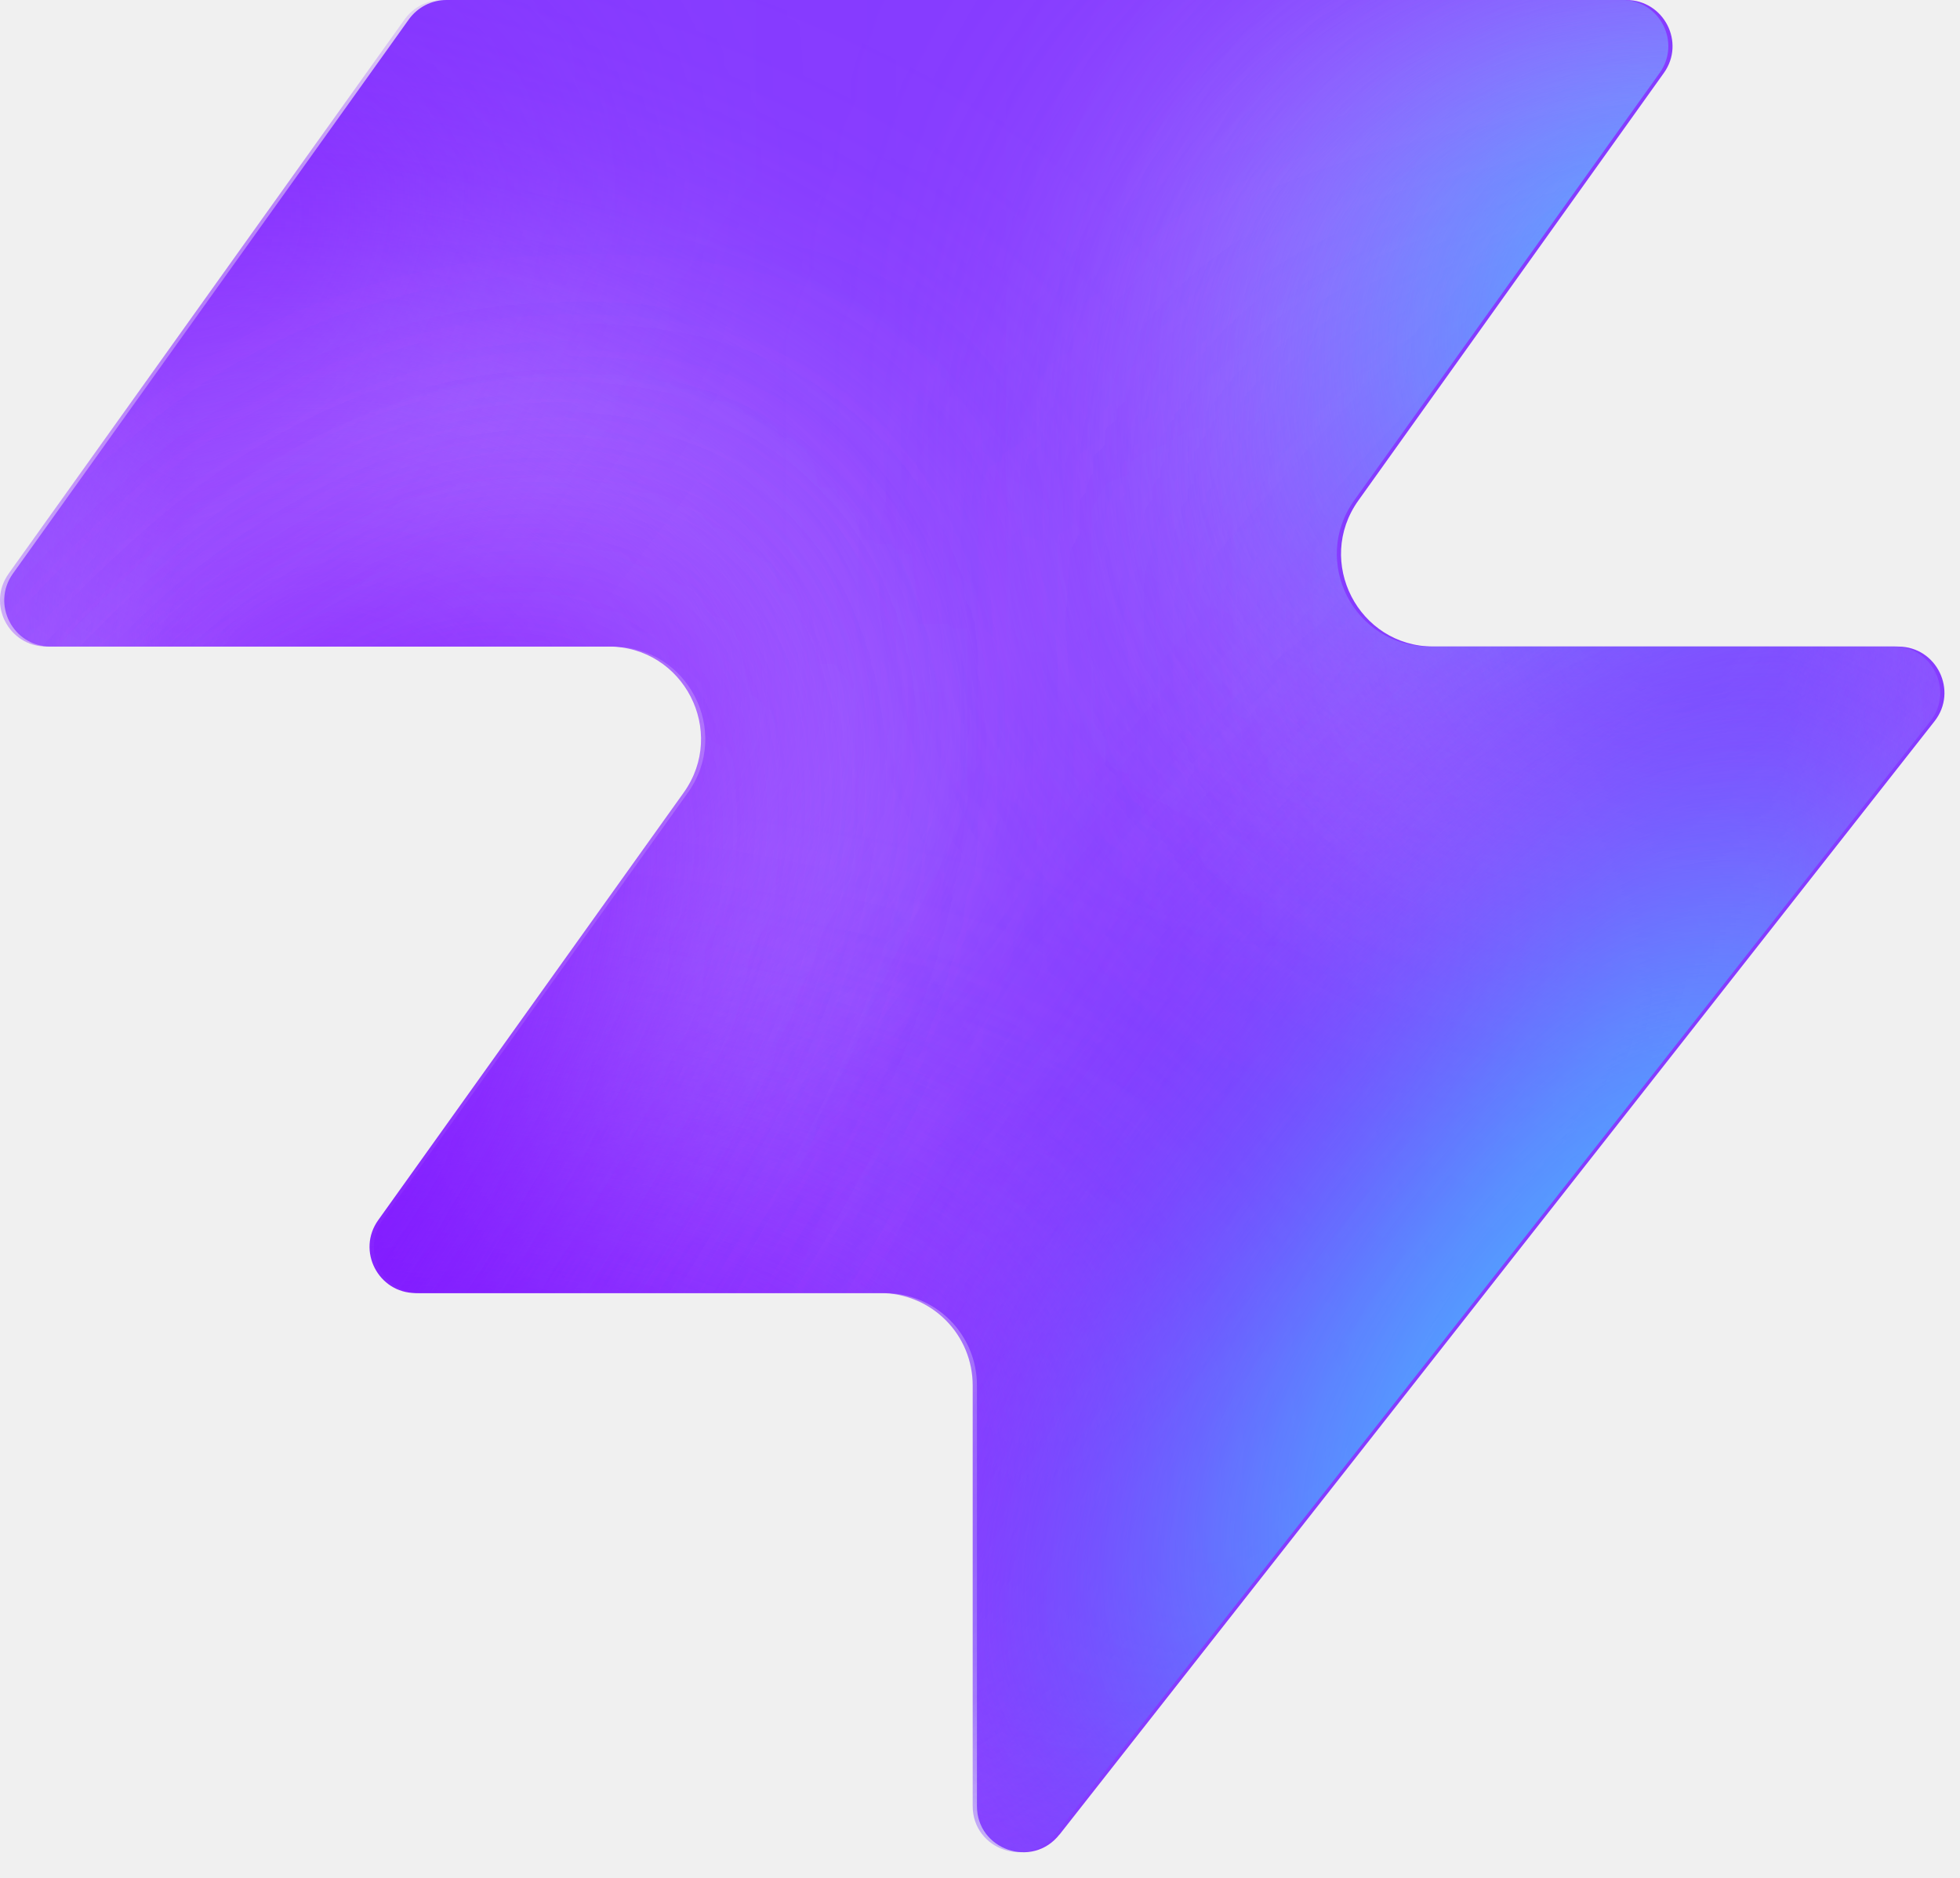
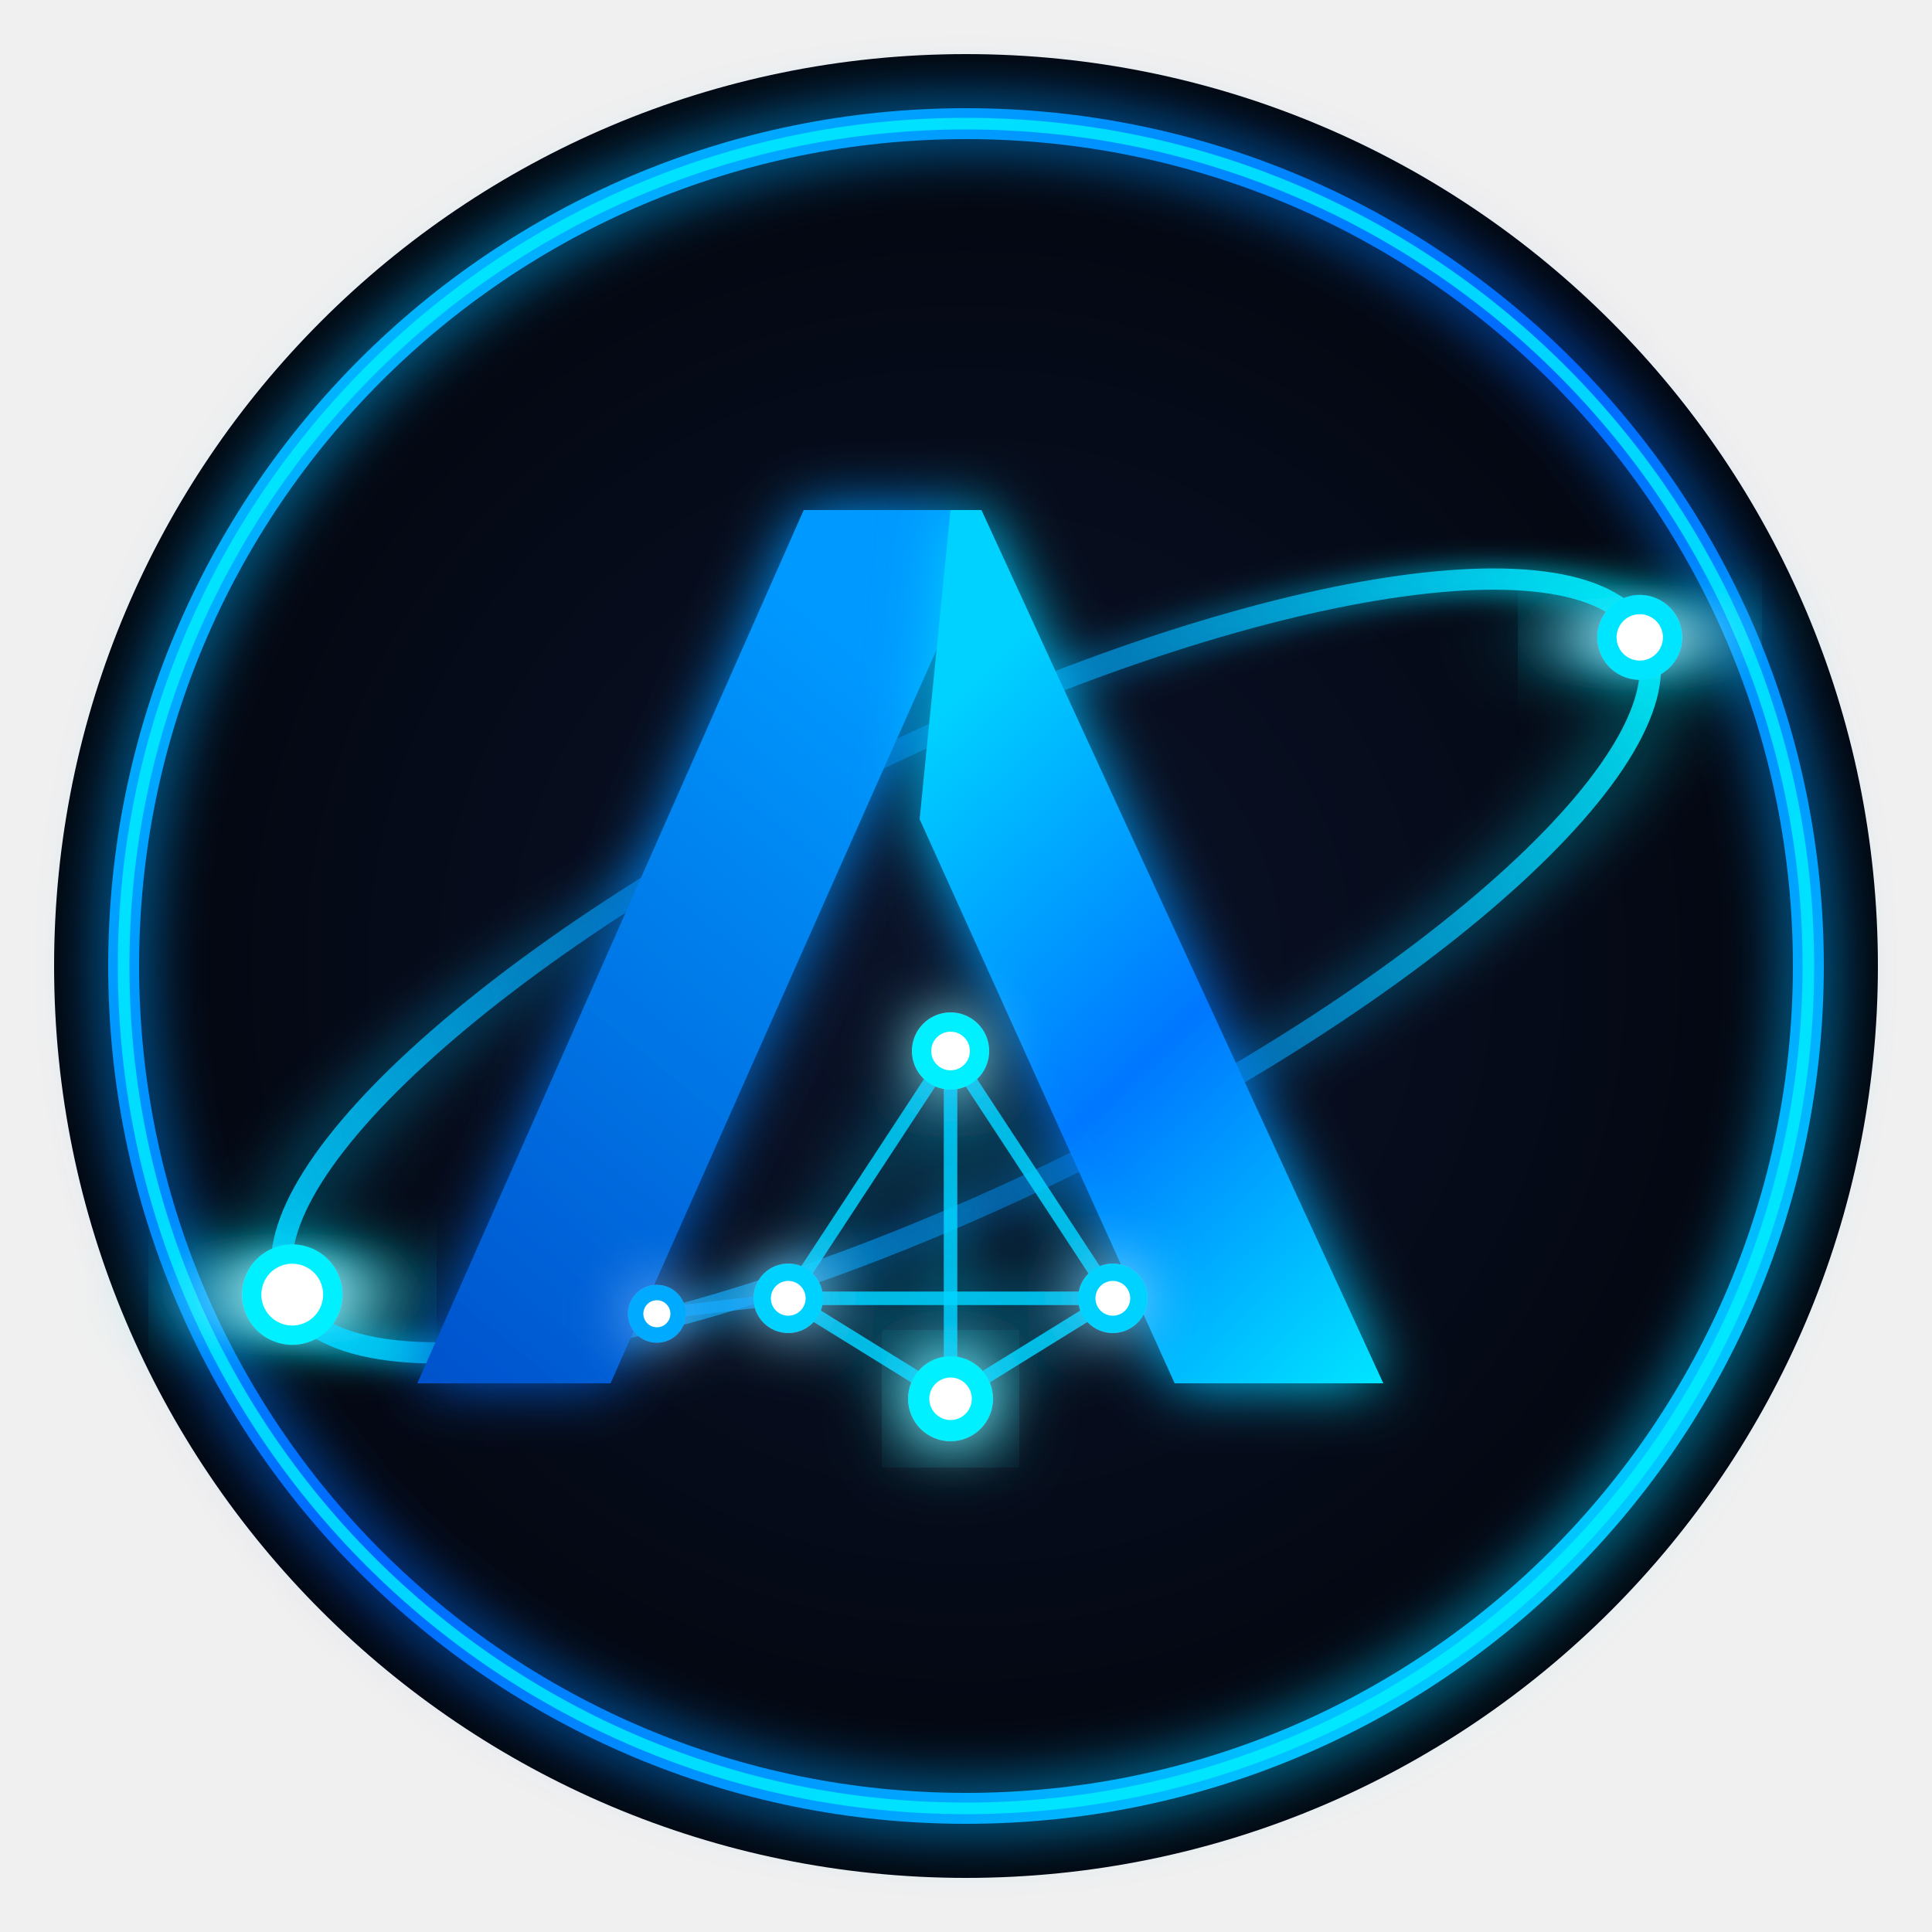
- <svg xmlns="http://www.w3.org/2000/svg" width="48" height="46" fill="none" viewBox="0 0 48 46">
-   <path fill="#863bff" d="M25.946 44.938c-.664.845-2.021.375-2.021-.698V33.937a2.26 2.26 0 0 0-2.262-2.262H10.287c-.92 0-1.456-1.04-.92-1.788l7.48-10.471c1.07-1.497 0-3.578-1.842-3.578H1.237c-.92 0-1.456-1.04-.92-1.788L10.013.474c.214-.297.556-.474.92-.474h28.894c.92 0 1.456 1.04.92 1.788l-7.48 10.471c-1.07 1.498 0 3.579 1.842 3.579h11.377c.943 0 1.473 1.088.89 1.83L25.947 44.94z" style="fill:#863bff;fill:color(display-p3 .525 .23 1);fill-opacity:1" />
-   <mask id="a" width="48" height="46" x="0" y="0" maskUnits="userSpaceOnUse" style="mask-type:alpha">
-     <path fill="#000" d="M25.842 44.938c-.664.844-2.021.375-2.021-.698V33.937a2.26 2.26 0 0 0-2.262-2.262H10.183c-.92 0-1.456-1.04-.92-1.788l7.48-10.471c1.07-1.498 0-3.579-1.842-3.579H1.133c-.92 0-1.456-1.04-.92-1.787L9.91.473c.214-.297.556-.474.92-.474h28.894c.92 0 1.456 1.04.92 1.788l-7.48 10.471c-1.07 1.498 0 3.578 1.842 3.578h11.377c.943 0 1.473 1.088.89 1.832L25.843 44.94z" style="fill:#000;fill-opacity:1" />
-   </mask>
-   <g mask="url(#a)">
-     <g filter="url(#b)">
-       <ellipse cx="5.508" cy="14.704" fill="#ede6ff" rx="5.508" ry="14.704" style="fill:#ede6ff;fill:color(display-p3 .927 .903 1);fill-opacity:1" transform="matrix(.00324 1 1 -.00324 -4.47 31.516)" />
-     </g>
-     <g filter="url(#c)">
-       <ellipse cx="10.399" cy="29.851" fill="#ede6ff" rx="10.399" ry="29.851" style="fill:#ede6ff;fill:color(display-p3 .927 .903 1);fill-opacity:1" transform="matrix(.00324 1 1 -.00324 -39.328 7.883)" />
-     </g>
-     <g filter="url(#d)">
-       <ellipse cx="5.508" cy="30.487" fill="#7e14ff" rx="5.508" ry="30.487" style="fill:#7e14ff;fill:color(display-p3 .492 .077 1);fill-opacity:1" transform="rotate(89.814 -25.913 -14.639)scale(1 -1)" />
-     </g>
-     <g filter="url(#e)">
-       <ellipse cx="5.508" cy="30.599" fill="#7e14ff" rx="5.508" ry="30.599" style="fill:#7e14ff;fill:color(display-p3 .492 .077 1);fill-opacity:1" transform="rotate(89.814 -32.644 -3.334)scale(1 -1)" />
-     </g>
-     <g filter="url(#f)">
-       <ellipse cx="5.508" cy="30.599" fill="#7e14ff" rx="5.508" ry="30.599" style="fill:#7e14ff;fill:color(display-p3 .492 .077 1);fill-opacity:1" transform="matrix(.00324 1 1 -.00324 -34.34 30.47)" />
-     </g>
-     <g filter="url(#g)">
-       <ellipse cx="14.072" cy="22.078" fill="#ede6ff" rx="14.072" ry="22.078" style="fill:#ede6ff;fill:color(display-p3 .927 .903 1);fill-opacity:1" transform="rotate(93.35 24.506 48.493)scale(-1 1)" />
-     </g>
-     <g filter="url(#h)">
-       <ellipse cx="3.47" cy="21.501" fill="#7e14ff" rx="3.47" ry="21.501" style="fill:#7e14ff;fill:color(display-p3 .492 .077 1);fill-opacity:1" transform="rotate(89.009 28.708 47.59)scale(-1 1)" />
-     </g>
-     <g filter="url(#i)">
-       <ellipse cx="3.47" cy="21.501" fill="#7e14ff" rx="3.47" ry="21.501" style="fill:#7e14ff;fill:color(display-p3 .492 .077 1);fill-opacity:1" transform="rotate(89.009 28.708 47.59)scale(-1 1)" />
-     </g>
-     <g filter="url(#j)">
-       <ellipse cx=".387" cy="8.972" fill="#7e14ff" rx="4.407" ry="29.108" style="fill:#7e14ff;fill:color(display-p3 .492 .077 1);fill-opacity:1" transform="rotate(39.51 .387 8.972)" />
-     </g>
-     <g filter="url(#k)">
-       <ellipse cx="47.523" cy="-6.092" fill="#7e14ff" rx="4.407" ry="29.108" style="fill:#7e14ff;fill:color(display-p3 .492 .077 1);fill-opacity:1" transform="rotate(37.892 47.523 -6.092)" />
-     </g>
-     <g filter="url(#l)">
-       <ellipse cx="41.412" cy="6.333" fill="#47bfff" rx="5.971" ry="9.665" style="fill:#47bfff;fill:color(display-p3 .28 .748 1);fill-opacity:1" transform="rotate(37.892 41.412 6.333)" />
-     </g>
-     <g filter="url(#m)">
-       <ellipse cx="-1.879" cy="38.332" fill="#7e14ff" rx="4.407" ry="29.108" style="fill:#7e14ff;fill:color(display-p3 .492 .077 1);fill-opacity:1" transform="rotate(37.892 -1.88 38.332)" />
-     </g>
-     <g filter="url(#n)">
-       <ellipse cx="-1.879" cy="38.332" fill="#7e14ff" rx="4.407" ry="29.108" style="fill:#7e14ff;fill:color(display-p3 .492 .077 1);fill-opacity:1" transform="rotate(37.892 -1.88 38.332)" />
-     </g>
-     <g filter="url(#o)">
-       <ellipse cx="35.651" cy="29.907" fill="#7e14ff" rx="4.407" ry="29.108" style="fill:#7e14ff;fill:color(display-p3 .492 .077 1);fill-opacity:1" transform="rotate(37.892 35.651 29.907)" />
-     </g>
-     <g filter="url(#p)">
-       <ellipse cx="38.418" cy="32.4" fill="#47bfff" rx="5.971" ry="15.297" style="fill:#47bfff;fill:color(display-p3 .28 .748 1);fill-opacity:1" transform="rotate(37.892 38.418 32.4)" />
-     </g>
-   </g>
+ <svg xmlns="http://www.w3.org/2000/svg" viewBox="0 0 500 500" width="100%" height="100%">
  <defs>
-     <filter id="b" width="60.045" height="41.654" x="-19.77" y="16.149" color-interpolation-filters="sRGB" filterUnits="userSpaceOnUse">
-       <feFlood flood-opacity="0" result="BackgroundImageFix" />
-       <feBlend in="SourceGraphic" in2="BackgroundImageFix" result="shape" />
-       <feGaussianBlur result="effect1_foregroundBlur_2002_17158" stdDeviation="7.659" />
+     <radialGradient id="bgGlow" cx="50%" cy="50%" r="50%">
+       <stop offset="0%" stop-color="#0b1329" />
+       <stop offset="70%" stop-color="#050a17" />
+       <stop offset="100%" stop-color="#02050d" />
+     </radialGradient>
+     <linearGradient id="ringGrad" x1="0%" y1="0%" x2="100%" y2="100%">
+       <stop offset="0%" stop-color="#00d2ff" />
+       <stop offset="50%" stop-color="#0066ff" />
+       <stop offset="100%" stop-color="#00f0ff" />
+     </linearGradient>
+     <linearGradient id="facetLeft" x1="0%" y1="100%" x2="50%" y2="0%">
+       <stop offset="0%" stop-color="#0052cc" />
+       <stop offset="100%" stop-color="#0099ff" />
+     </linearGradient>
+     <linearGradient id="facetRight" x1="50%" y1="0%" x2="100%" y2="100%">
+       <stop offset="0%" stop-color="#00d2ff" />
+       <stop offset="50%" stop-color="#0077ff" />
+       <stop offset="100%" stop-color="#00e5ff" />
+     </linearGradient>
+     <linearGradient id="orbitGrad" x1="0%" y1="50%" x2="100%" y2="50%">
+       <stop offset="0%" stop-color="#00d2ff" stop-opacity="0.9" />
+       <stop offset="50%" stop-color="#0088ff" stop-opacity="0.4" />
+       <stop offset="100%" stop-color="#00f0ff" stop-opacity="0.9" />
+     </linearGradient>
+     <filter id="glow" x="-20%" y="-20%" width="140%" height="140%">
+       <feGaussianBlur stdDeviation="8" result="blur" />
+       <feMerge>
+         <feMergeNode in="blur" />
+         <feMergeNode in="SourceGraphic" />
+       </feMerge>
    </filter>
-     <filter id="c" width="90.34" height="51.437" x="-54.613" y="-7.533" color-interpolation-filters="sRGB" filterUnits="userSpaceOnUse">
-       <feFlood flood-opacity="0" result="BackgroundImageFix" />
-       <feBlend in="SourceGraphic" in2="BackgroundImageFix" result="shape" />
-       <feGaussianBlur result="effect1_foregroundBlur_2002_17158" stdDeviation="7.659" />
-     </filter>
-     <filter id="d" width="79.355" height="29.4" x="-49.64" y="2.03" color-interpolation-filters="sRGB" filterUnits="userSpaceOnUse">
-       <feFlood flood-opacity="0" result="BackgroundImageFix" />
-       <feBlend in="SourceGraphic" in2="BackgroundImageFix" result="shape" />
-       <feGaussianBlur result="effect1_foregroundBlur_2002_17158" stdDeviation="4.596" />
-     </filter>
-     <filter id="e" width="79.579" height="29.4" x="-45.045" y="20.029" color-interpolation-filters="sRGB" filterUnits="userSpaceOnUse">
-       <feFlood flood-opacity="0" result="BackgroundImageFix" />
-       <feBlend in="SourceGraphic" in2="BackgroundImageFix" result="shape" />
-       <feGaussianBlur result="effect1_foregroundBlur_2002_17158" stdDeviation="4.596" />
-     </filter>
-     <filter id="f" width="79.579" height="29.4" x="-43.513" y="21.178" color-interpolation-filters="sRGB" filterUnits="userSpaceOnUse">
-       <feFlood flood-opacity="0" result="BackgroundImageFix" />
-       <feBlend in="SourceGraphic" in2="BackgroundImageFix" result="shape" />
-       <feGaussianBlur result="effect1_foregroundBlur_2002_17158" stdDeviation="4.596" />
-     </filter>
-     <filter id="g" width="74.749" height="58.852" x="15.756" y="-17.901" color-interpolation-filters="sRGB" filterUnits="userSpaceOnUse">
-       <feFlood flood-opacity="0" result="BackgroundImageFix" />
-       <feBlend in="SourceGraphic" in2="BackgroundImageFix" result="shape" />
-       <feGaussianBlur result="effect1_foregroundBlur_2002_17158" stdDeviation="7.659" />
-     </filter>
-     <filter id="h" width="61.377" height="25.362" x="23.548" y="2.284" color-interpolation-filters="sRGB" filterUnits="userSpaceOnUse">
-       <feFlood flood-opacity="0" result="BackgroundImageFix" />
-       <feBlend in="SourceGraphic" in2="BackgroundImageFix" result="shape" />
-       <feGaussianBlur result="effect1_foregroundBlur_2002_17158" stdDeviation="4.596" />
-     </filter>
-     <filter id="i" width="61.377" height="25.362" x="23.548" y="2.284" color-interpolation-filters="sRGB" filterUnits="userSpaceOnUse">
-       <feFlood flood-opacity="0" result="BackgroundImageFix" />
-       <feBlend in="SourceGraphic" in2="BackgroundImageFix" result="shape" />
-       <feGaussianBlur result="effect1_foregroundBlur_2002_17158" stdDeviation="4.596" />
-     </filter>
-     <filter id="j" width="56.045" height="63.649" x="-27.636" y="-22.853" color-interpolation-filters="sRGB" filterUnits="userSpaceOnUse">
-       <feFlood flood-opacity="0" result="BackgroundImageFix" />
-       <feBlend in="SourceGraphic" in2="BackgroundImageFix" result="shape" />
-       <feGaussianBlur result="effect1_foregroundBlur_2002_17158" stdDeviation="4.596" />
-     </filter>
-     <filter id="k" width="54.814" height="64.646" x="20.116" y="-38.415" color-interpolation-filters="sRGB" filterUnits="userSpaceOnUse">
-       <feFlood flood-opacity="0" result="BackgroundImageFix" />
-       <feBlend in="SourceGraphic" in2="BackgroundImageFix" result="shape" />
-       <feGaussianBlur result="effect1_foregroundBlur_2002_17158" stdDeviation="4.596" />
-     </filter>
-     <filter id="l" width="33.541" height="35.313" x="24.641" y="-11.323" color-interpolation-filters="sRGB" filterUnits="userSpaceOnUse">
-       <feFlood flood-opacity="0" result="BackgroundImageFix" />
-       <feBlend in="SourceGraphic" in2="BackgroundImageFix" result="shape" />
-       <feGaussianBlur result="effect1_foregroundBlur_2002_17158" stdDeviation="4.596" />
-     </filter>
-     <filter id="m" width="54.814" height="64.646" x="-29.286" y="6.009" color-interpolation-filters="sRGB" filterUnits="userSpaceOnUse">
-       <feFlood flood-opacity="0" result="BackgroundImageFix" />
-       <feBlend in="SourceGraphic" in2="BackgroundImageFix" result="shape" />
-       <feGaussianBlur result="effect1_foregroundBlur_2002_17158" stdDeviation="4.596" />
-     </filter>
-     <filter id="n" width="54.814" height="64.646" x="-29.286" y="6.009" color-interpolation-filters="sRGB" filterUnits="userSpaceOnUse">
-       <feFlood flood-opacity="0" result="BackgroundImageFix" />
-       <feBlend in="SourceGraphic" in2="BackgroundImageFix" result="shape" />
-       <feGaussianBlur result="effect1_foregroundBlur_2002_17158" stdDeviation="4.596" />
-     </filter>
-     <filter id="o" width="54.814" height="64.646" x="8.244" y="-2.416" color-interpolation-filters="sRGB" filterUnits="userSpaceOnUse">
-       <feFlood flood-opacity="0" result="BackgroundImageFix" />
-       <feBlend in="SourceGraphic" in2="BackgroundImageFix" result="shape" />
-       <feGaussianBlur result="effect1_foregroundBlur_2002_17158" stdDeviation="4.596" />
-     </filter>
-     <filter id="p" width="39.409" height="43.623" x="18.713" y="10.588" color-interpolation-filters="sRGB" filterUnits="userSpaceOnUse">
-       <feFlood flood-opacity="0" result="BackgroundImageFix" />
-       <feBlend in="SourceGraphic" in2="BackgroundImageFix" result="shape" />
-       <feGaussianBlur result="effect1_foregroundBlur_2002_17158" stdDeviation="4.596" />
+     <filter id="softGlow" x="-30%" y="-30%" width="160%" height="160%">
+       <feGaussianBlur stdDeviation="14" result="blur" />
+       <feMerge>
+         <feMergeNode in="blur" />
+         <feMergeNode in="SourceGraphic" />
+       </feMerge>
    </filter>
  </defs>
+   <circle cx="250" cy="250" r="236" fill="url(#bgGlow)" />
+   <circle cx="250" cy="250" r="218" fill="none" stroke="url(#ringGrad)" stroke-width="8" filter="url(#glow)" />
+   <circle cx="250" cy="250" r="218" fill="none" stroke="#00f0ff" stroke-width="3" opacity="0.8" />
+   <g transform="rotate(-26 250 250)" filter="url(#glow)">
+     <ellipse cx="250" cy="250" rx="195" ry="58" fill="none" stroke="url(#orbitGrad)" stroke-width="5.5" />
+     <circle cx="56" cy="250" r="13" fill="#00f0ff" filter="url(#softGlow)" />
+     <circle cx="56" cy="250" r="8" fill="#ffffff" />
+     <circle cx="444" cy="250" r="11" fill="#00e5ff" filter="url(#softGlow)" />
+     <circle cx="444" cy="250" r="6" fill="#ffffff" />
+   </g>
+   <polygon points="246,132 208,132 108,358 158,358 246,160" fill="url(#facetLeft)" filter="url(#glow)" />
+   <polygon points="246,132 254,132 358,358 304,358 238,212" fill="url(#facetRight)" filter="url(#glow)" />
+   <g id="citationGraph" filter="url(#glow)">
+     <line x1="246" y1="272" x2="204" y2="336" stroke="#00d2ff" stroke-width="3.5" opacity="0.85" />
+     <line x1="246" y1="272" x2="288" y2="336" stroke="#00d2ff" stroke-width="3.5" opacity="0.85" />
+     <line x1="204" y1="336" x2="288" y2="336" stroke="#00d2ff" stroke-width="3.5" opacity="0.85" />
+     <line x1="246" y1="272" x2="246" y2="362" stroke="#00d2ff" stroke-width="3.5" opacity="0.85" />
+     <line x1="204" y1="336" x2="246" y2="362" stroke="#00d2ff" stroke-width="3.5" opacity="0.85" />
+     <line x1="288" y1="336" x2="246" y2="362" stroke="#00d2ff" stroke-width="3.5" opacity="0.85" />
+     <line x1="204" y1="336" x2="170" y2="340" stroke="#00aaff" stroke-width="3" opacity="0.7" />
+     <circle cx="246" cy="272" r="10" fill="#00f0ff" />
+     <circle cx="246" cy="272" r="5" fill="#ffffff" />
+     <circle cx="204" cy="336" r="9" fill="#00d2ff" />
+     <circle cx="204" cy="336" r="4.5" fill="#ffffff" />
+     <circle cx="288" cy="336" r="9" fill="#00d2ff" />
+     <circle cx="288" cy="336" r="4.5" fill="#ffffff" />
+     <circle cx="246" cy="362" r="11" fill="#00f0ff" filter="url(#softGlow)" />
+     <circle cx="246" cy="362" r="5.5" fill="#ffffff" />
+     <circle cx="170" cy="340" r="7.5" fill="#00aaff" />
+     <circle cx="170" cy="340" r="3.5" fill="#ffffff" />
+   </g>
</svg>
